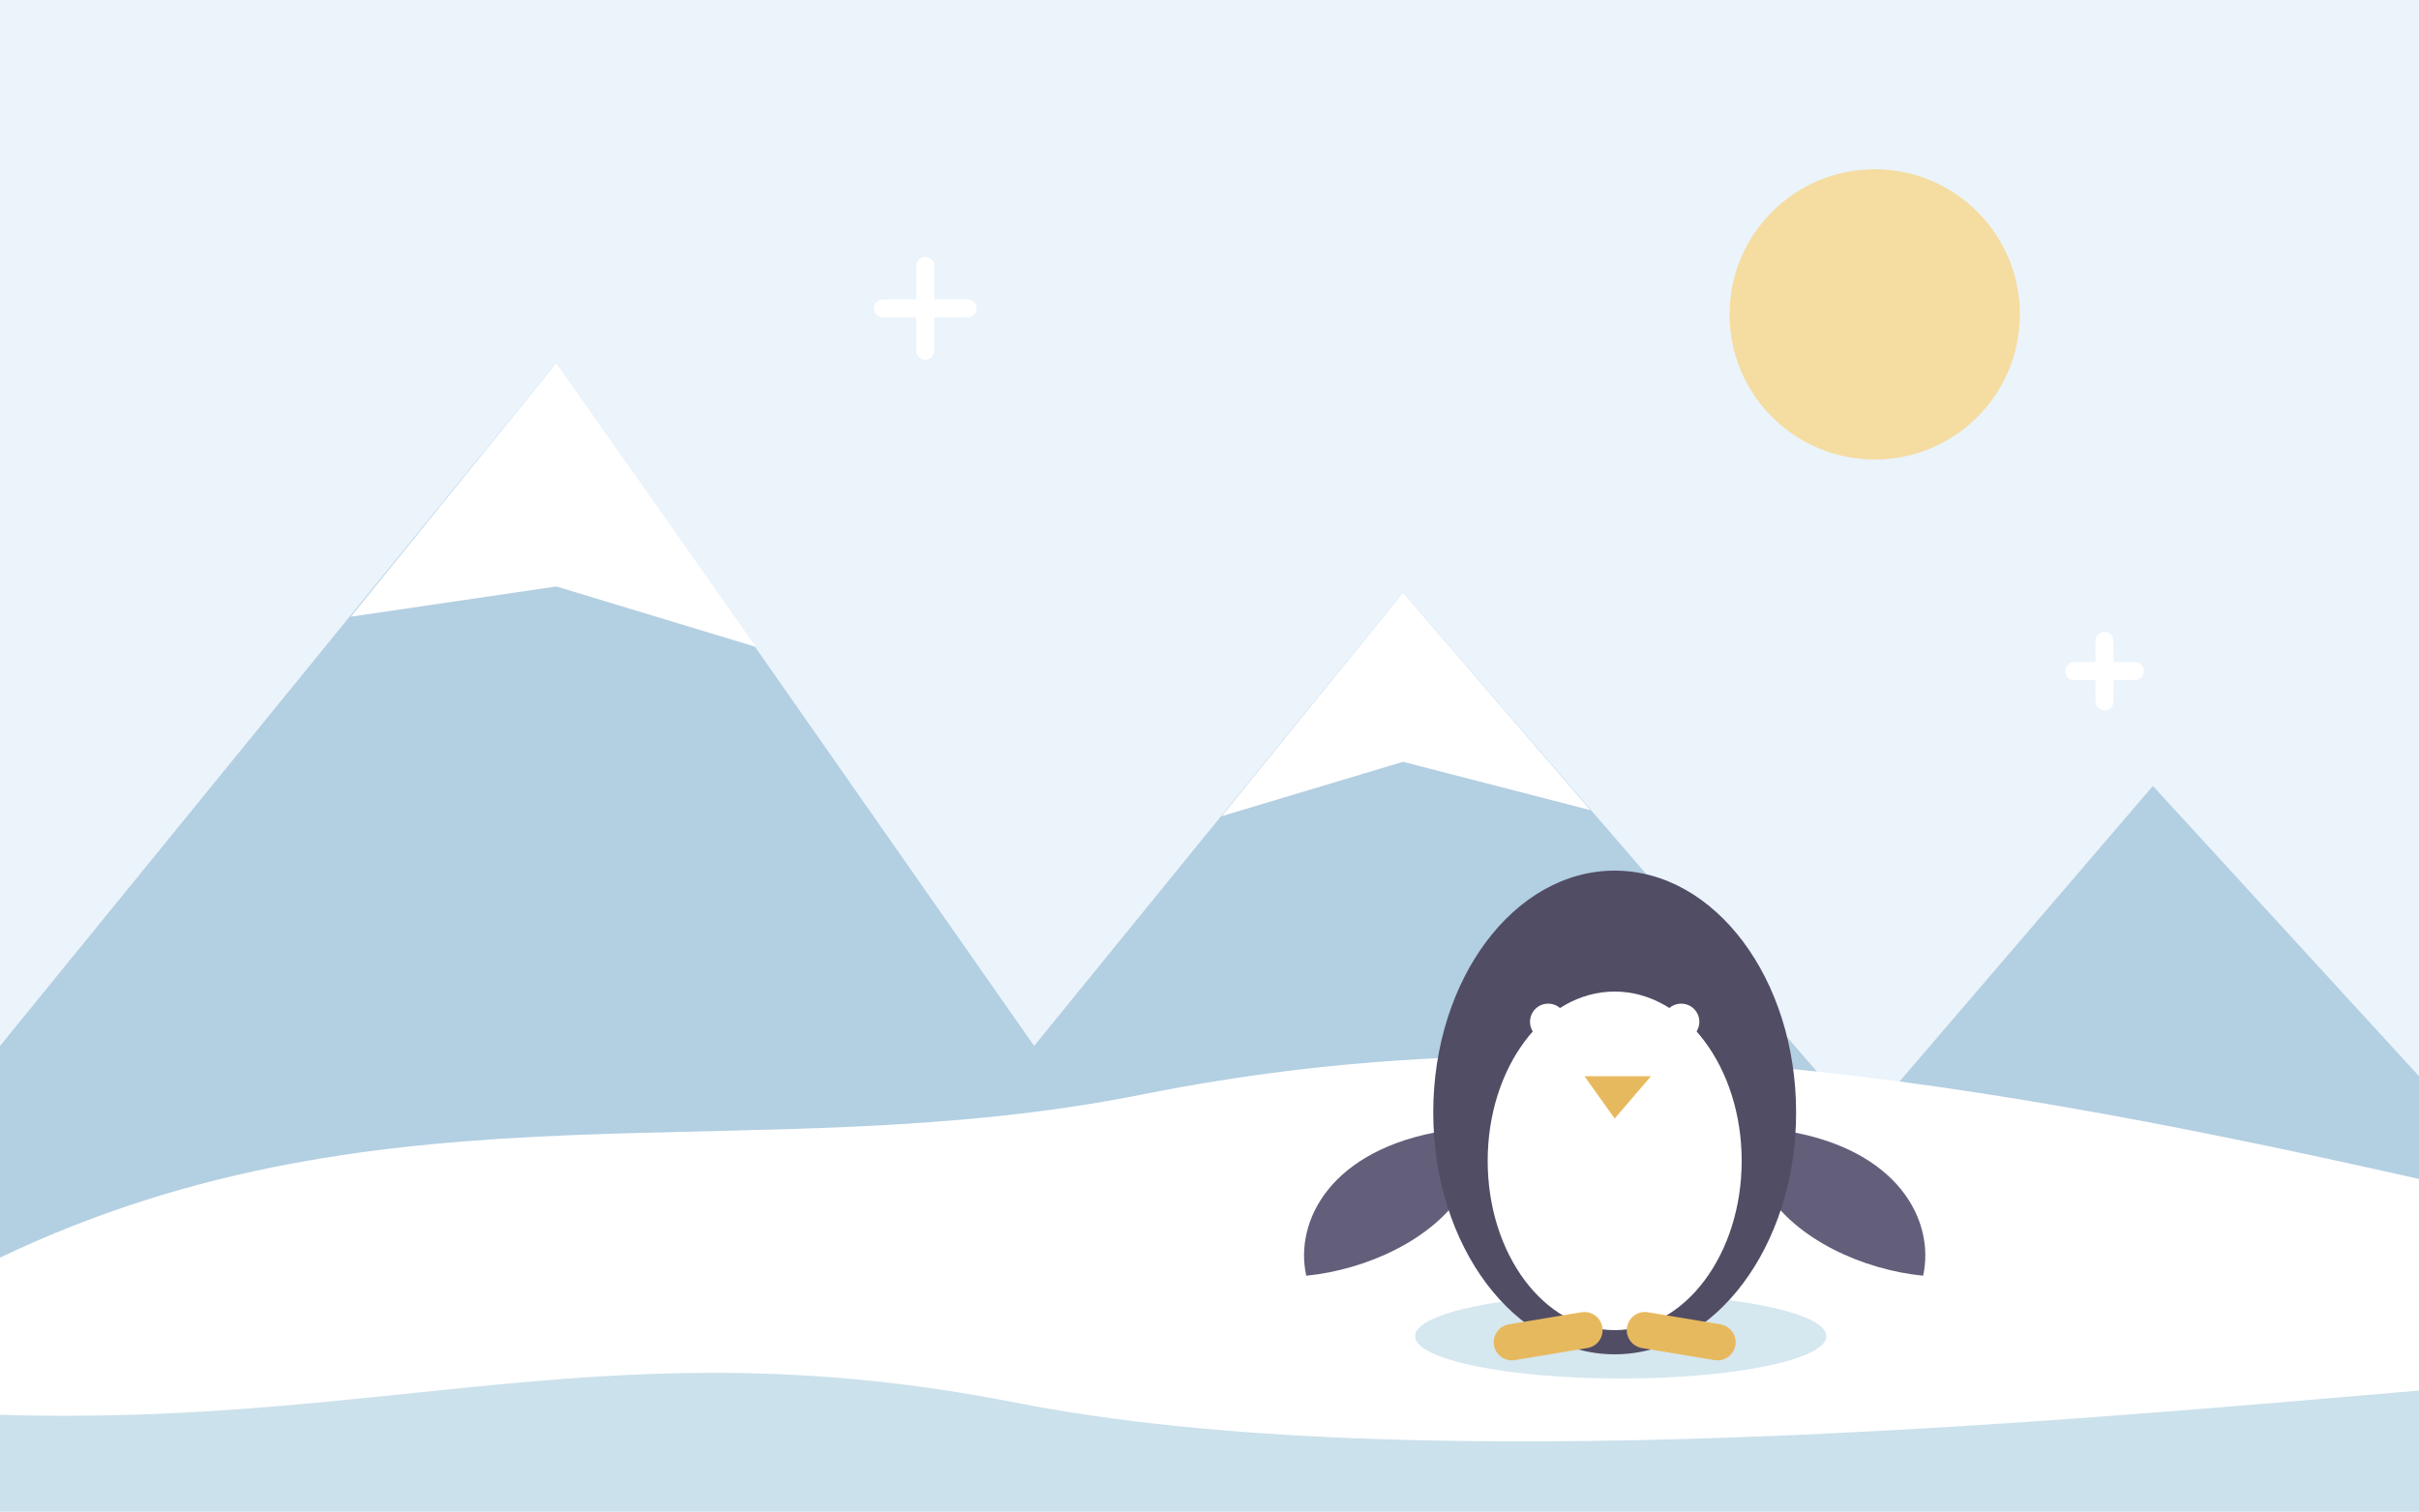
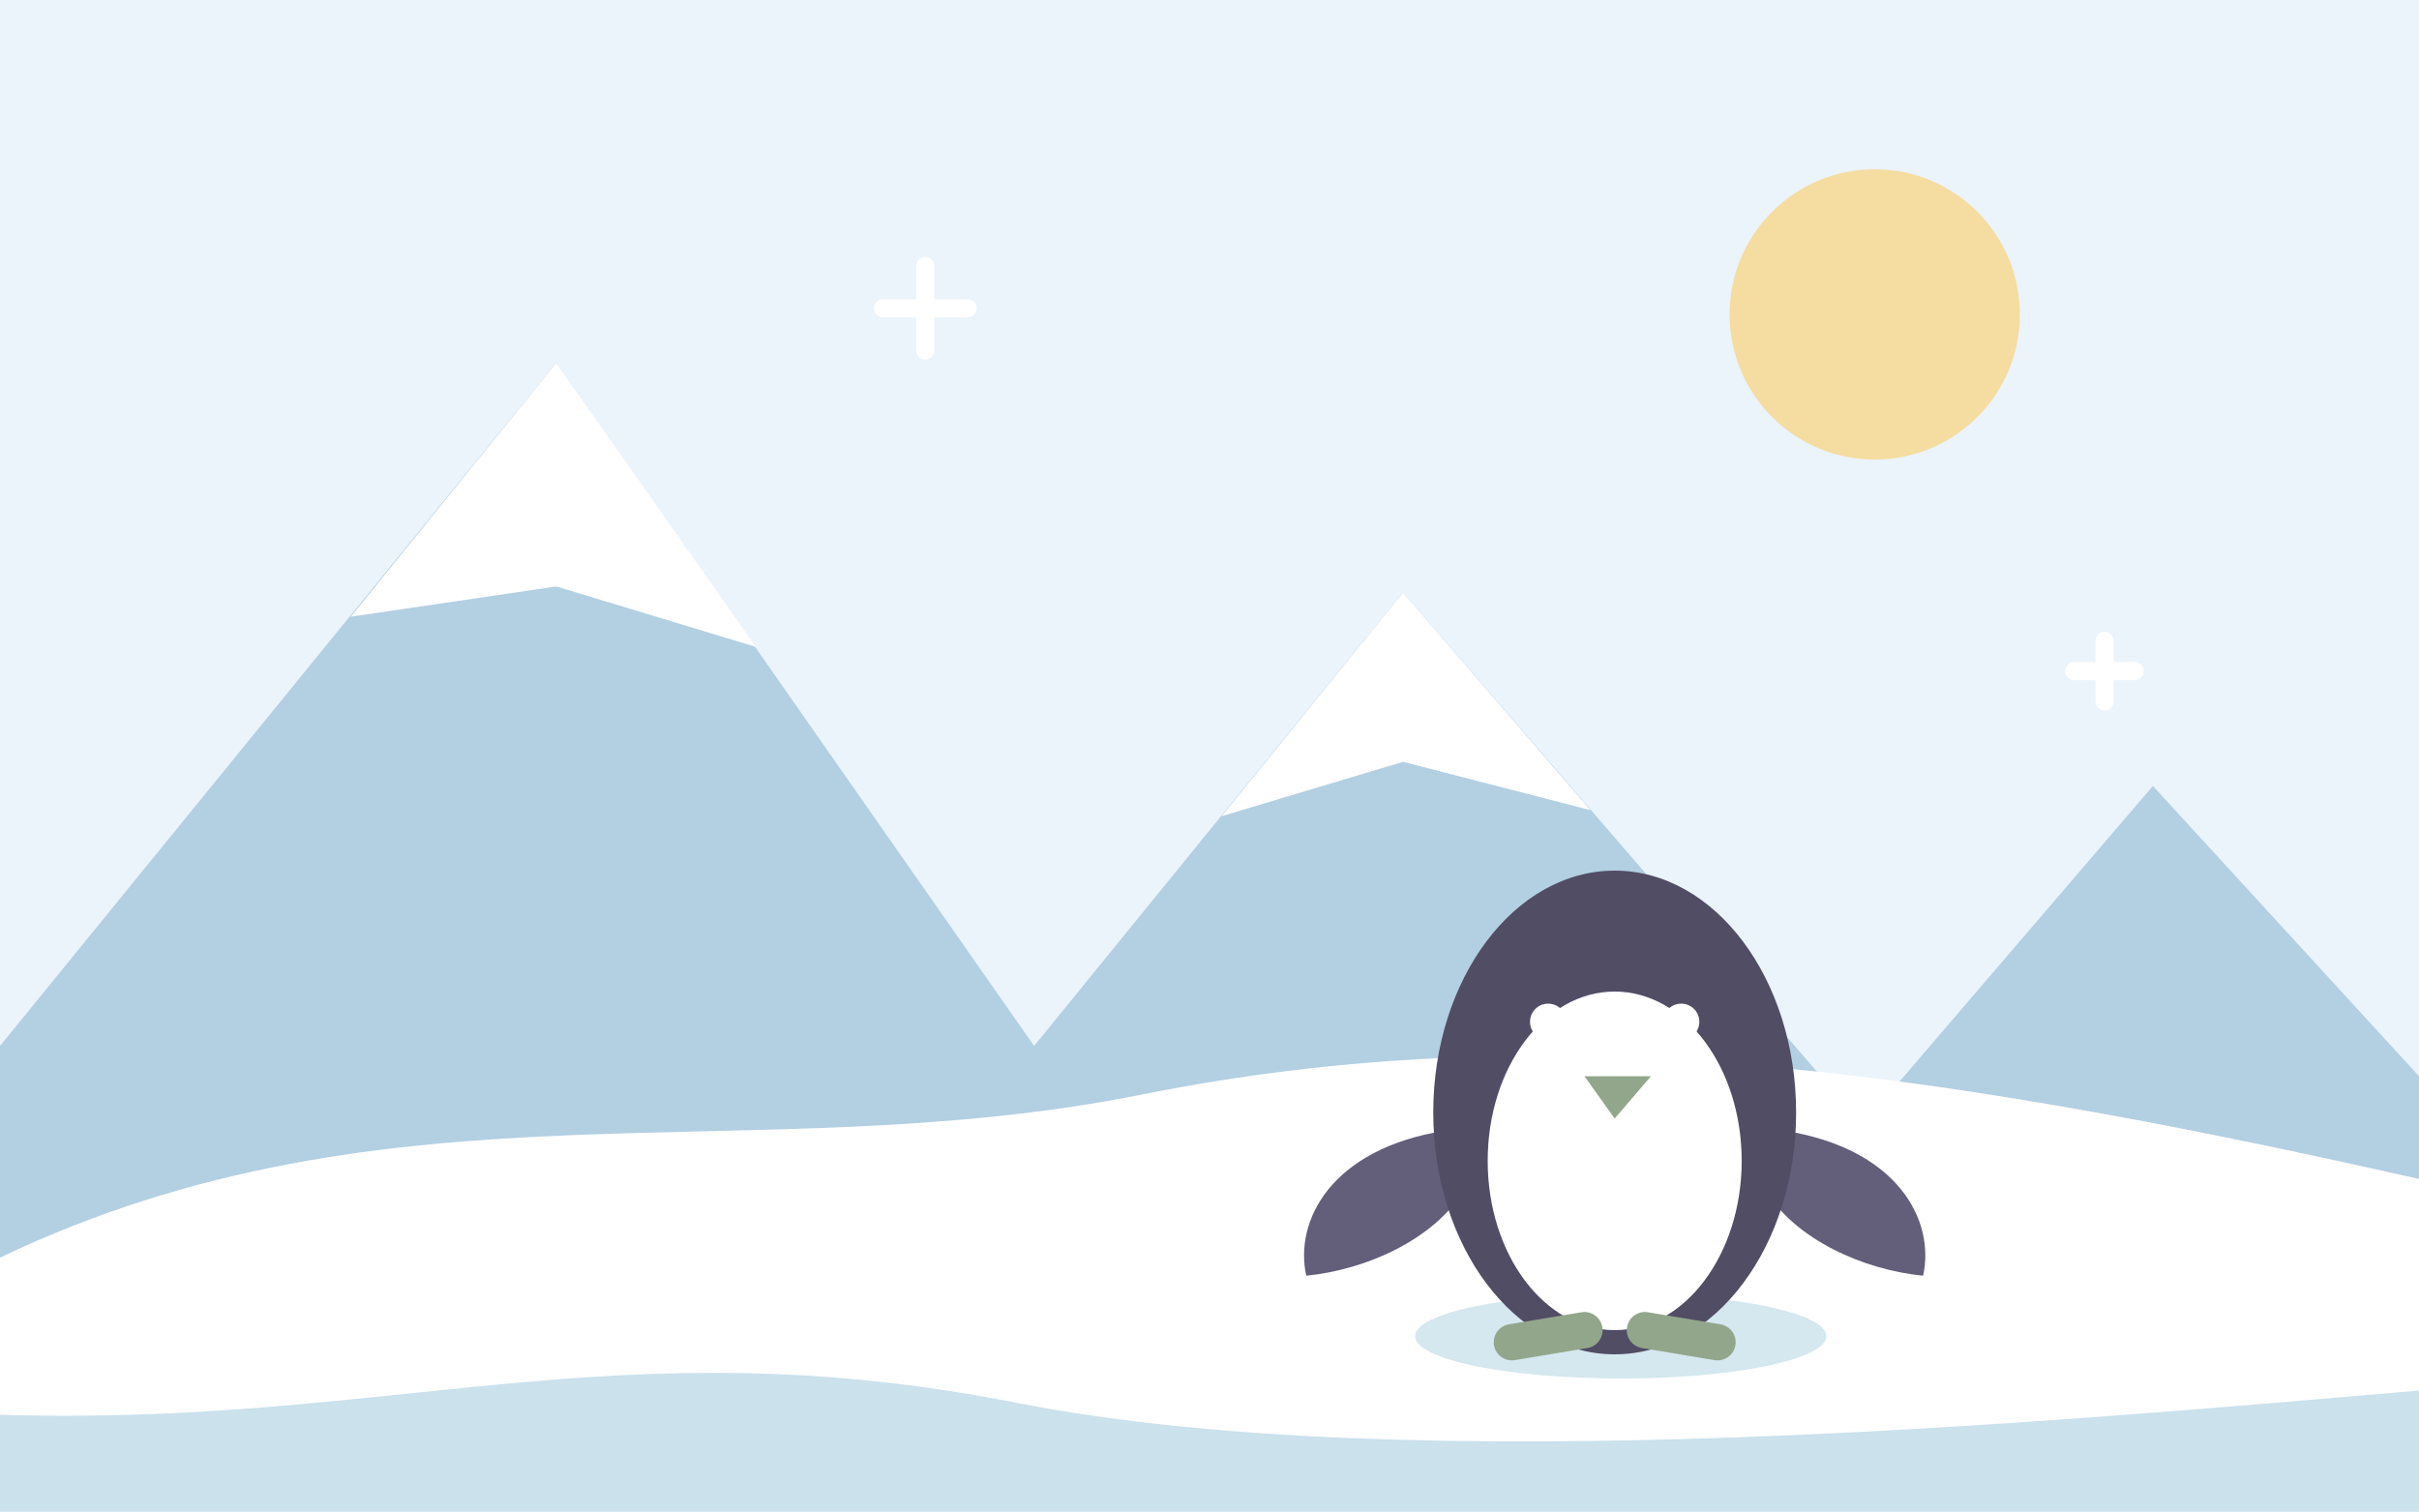
<svg xmlns="http://www.w3.org/2000/svg" viewBox="0 0 400 250" fill="none">
  <path fill="#EBF3FB" d="M0 0h400v250H0z" />
  <circle cx="310" cy="52" r="24" fill="#F5DCA0" />
  <path d="m0 173 92-113 79 113 61-75 76 88 48-56 44 48v72H0Z" fill="#B3CFE2" />
  <path d="m58 102 34-42 33 47-33-10ZM202 135l30-37 31 36-31-8Z" fill="white" />
  <path d="M0 208c65-31 124-14 189-27s127-5 211 14v55H0Z" fill="white" />
  <path d="M0 234c65 2 102-15 168-2s173 3 232-2v20H0Z" fill="#CBE1EC" />
  <ellipse cx="268" cy="221" rx="34" ry="7" fill="#D5E7EF" />
  <path d="M239 187c-19 3-25 15-23 24 10-1 21-6 26-14m53-10c19 3 25 15 23 24-10-1-21-6-26-14" fill="#635E7A" />
  <ellipse cx="267" cy="184" rx="30" ry="40" fill="#514D65" />
  <ellipse cx="267" cy="192" rx="21" ry="28" fill="white" />
  <circle cx="256" cy="169" r="3" fill="white" />
  <circle cx="278" cy="169" r="3" fill="white" />
-   <path d="m262 178 5 7 6-7Z" fill="#E7B95E" />
-   <path d="m250 222 12-2m10 0 12 2" stroke="#E7B95E" stroke-width="6" stroke-linecap="round" />
+   <path d="m262 178 5 7 6-7Z" fill="#92A68B" />
+   <path d="m250 222 12-2m10 0 12 2" stroke="#92A68B" stroke-width="6" stroke-linecap="round" />
  <path d="M153 44v14m-7-7h14M348 106v10m-5-5h10" stroke="white" stroke-width="3" stroke-linecap="round" />
</svg>
